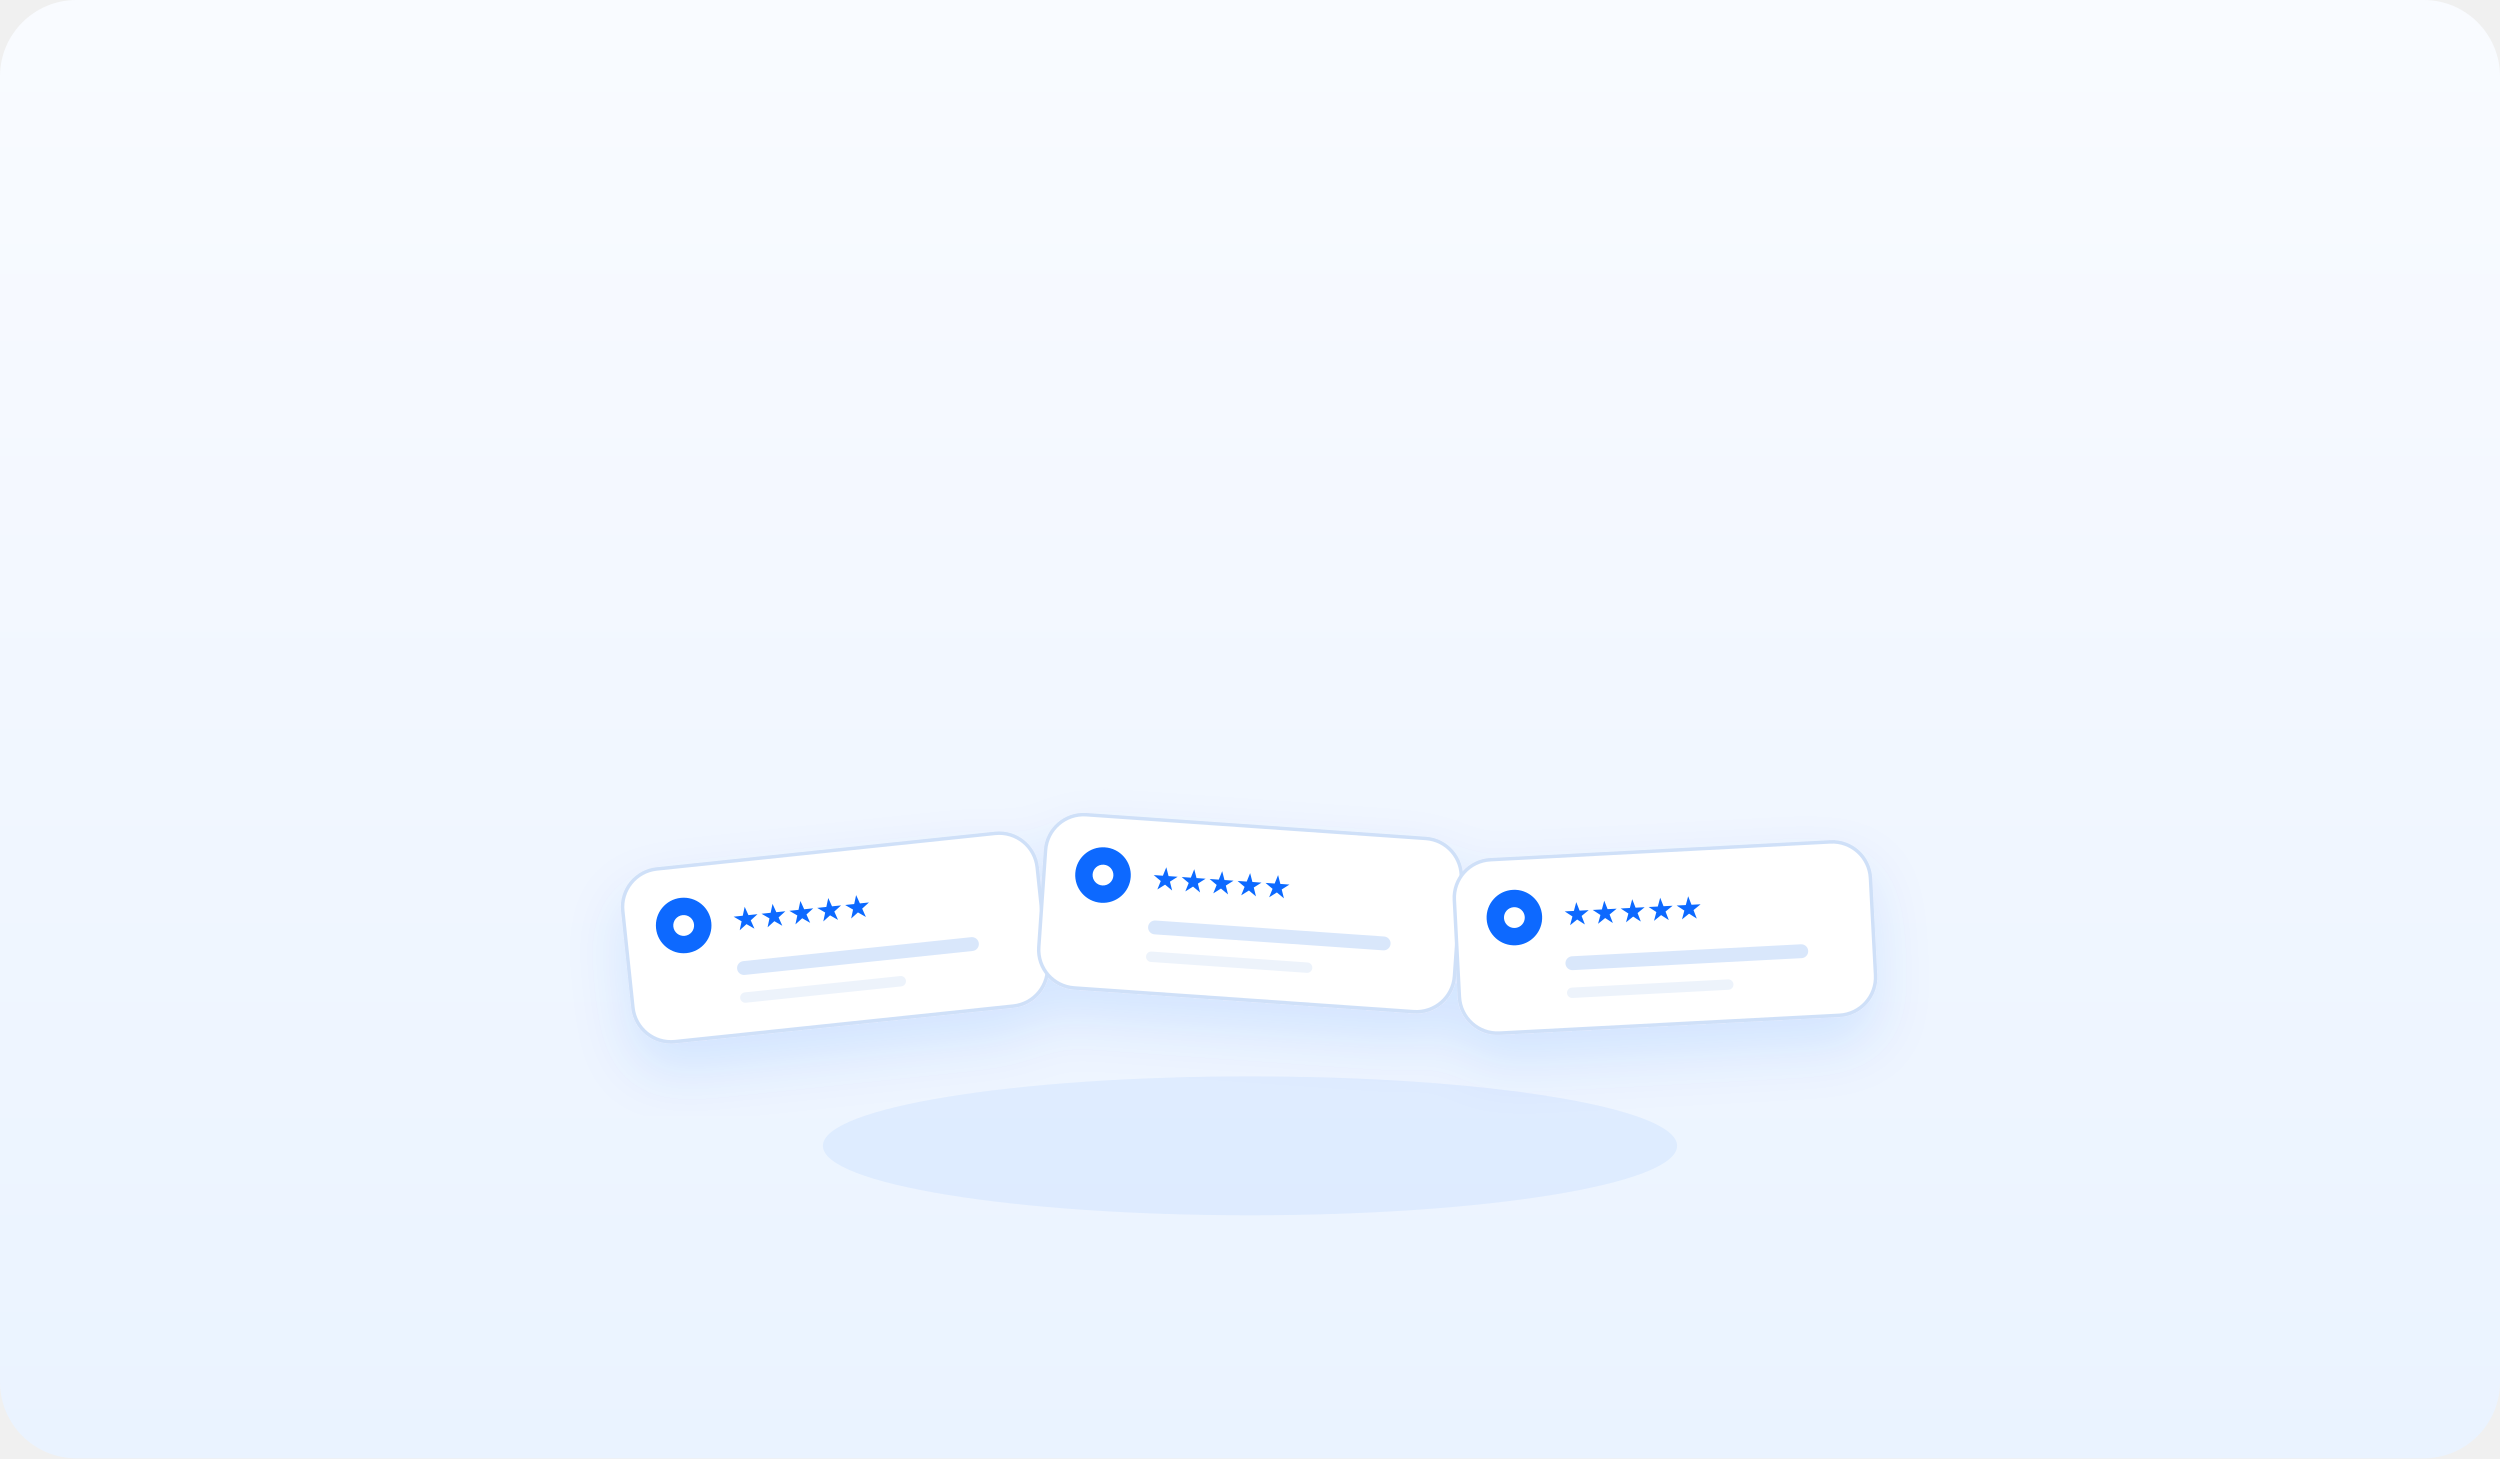
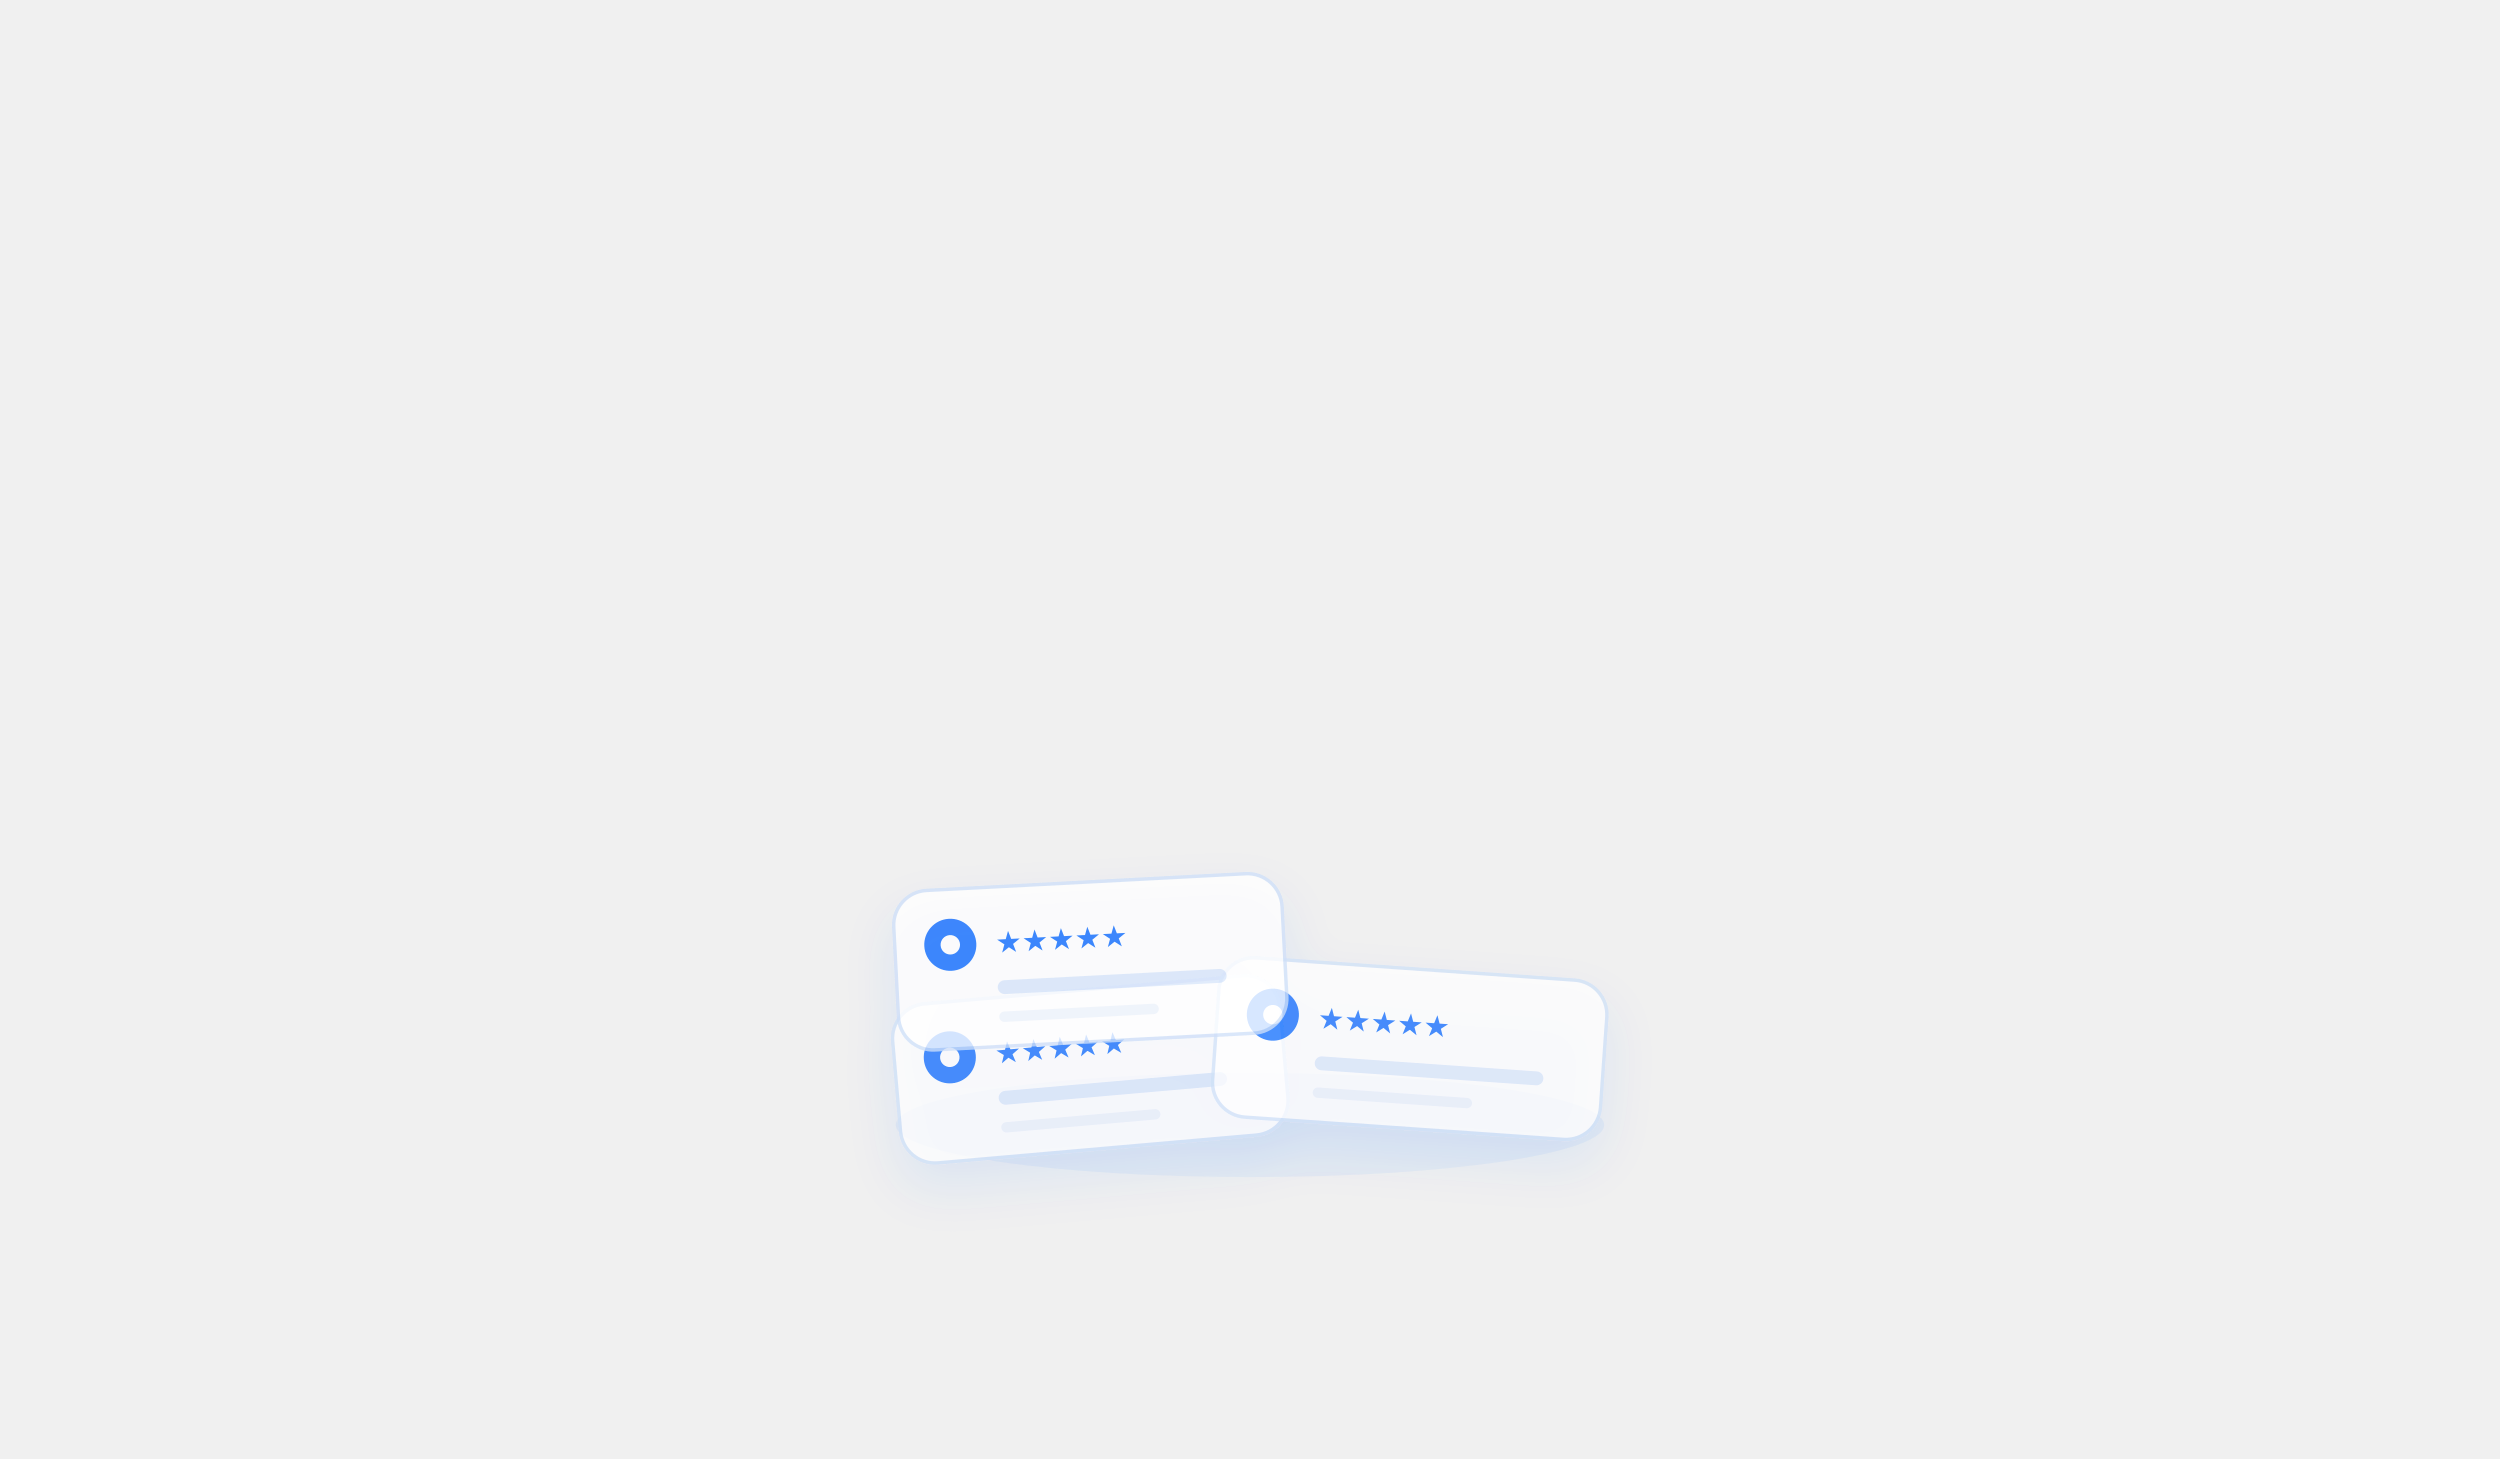
<svg xmlns="http://www.w3.org/2000/svg" viewBox="0 0 720 420">
  <defs>
-     <linearGradient id="b" x1="0" y1="0" x2="0" y2="1">
-       <stop stop-color="#f9fbff" />
-       <stop offset="1" stop-color="#eaf3ff" />
-     </linearGradient>
-     <filter id="s">
-       <feDropShadow dx="0" dy="8" stdDeviation="8" flood-color="#0869ff" flood-opacity=".12" />
+     <filter id="s" x="-30%" y="-30%" width="160%" height="180%">
+       <feDropShadow dx="0" dy="7" stdDeviation="7" flood-color="#0869ff" flood-opacity=".12" />
    </filter>
  </defs>
-   <rect width="720" height="420" rx="22" fill="url(#b)" />
-   <ellipse cx="360" cy="330" rx="123" ry="20" fill="#0869ff" opacity=".07" />
+   <ellipse cx="360" cy="324" rx="102" ry="15" fill="#0869ff" opacity=".055" />
  <g filter="url(#s)">
-     <g transform="translate(180.5 245) rotate(-6 60 25)">
-       <rect width="120" height="50" rx="11" fill="#fff" stroke="#cfe0f8" />
-       <circle cx="17" cy="17" r="8" fill="#0869ff" />
-       <circle cx="17" cy="17" r="3" fill="#fff" />
-       <text x="31" y="20" font-family="Arial,sans-serif" font-size="9" font-weight="700" fill="#0869ff">★★★★★</text>
-       <rect x="31" y="29" width="70" height="4" rx="2" fill="#d9e7fb" />
-       <rect x="31" y="38" width="48" height="3" rx="1.5" fill="#edf3fb" />
+     <g opacity="0.72" transform="translate(258 285) rotate(-5 56 23)">
+       <rect width="112" height="46" rx="10" fill="#fff" stroke="#cfe0f8" />
+       <circle cx="16" cy="16" r="7.5" fill="#0869ff" />
+       <circle cx="16" cy="16" r="2.8" fill="#fff" />
+       <text x="29" y="19" font-family="Arial,sans-serif" font-size="8.5" font-weight="700" fill="#0869ff">★★★★★</text>
+       <rect x="29" y="27" width="66" height="4" rx="2" fill="#d9e7fb" />
+       <rect x="29" y="36" width="46" height="3" rx="1.5" fill="#edf3fb" />
    </g>
-     <g transform="translate(300 238) rotate(4 60 25)">
-       <rect width="120" height="50" rx="11" fill="#fff" stroke="#cfe0f8" />
-       <circle cx="17" cy="17" r="8" fill="#0869ff" />
-       <circle cx="17" cy="17" r="3" fill="#fff" />
-       <text x="31" y="20" font-family="Arial,sans-serif" font-size="9" font-weight="700" fill="#0869ff">★★★★★</text>
-       <rect x="31" y="29" width="70" height="4" rx="2" fill="#d9e7fb" />
-       <rect x="31" y="38" width="48" height="3" rx="1.5" fill="#edf3fb" />
+     <g opacity="0.72" transform="translate(350 279) rotate(4 56 23)">
+       <rect width="112" height="46" rx="10" fill="#fff" stroke="#cfe0f8" />
+       <circle cx="16" cy="16" r="7.5" fill="#0869ff" />
+       <circle cx="16" cy="16" r="2.8" fill="#fff" />
+       <text x="29" y="19" font-family="Arial,sans-serif" font-size="8.5" font-weight="700" fill="#0869ff">★★★★★</text>
+       <rect x="29" y="27" width="66" height="4" rx="2" fill="#d9e7fb" />
+       <rect x="29" y="36" width="46" height="3" rx="1.5" fill="#edf3fb" />
    </g>
-     <g transform="translate(419.5 245) rotate(-3 60 25)">
-       <rect width="120" height="50" rx="11" fill="#fff" stroke="#cfe0f8" />
-       <circle cx="17" cy="17" r="8" fill="#0869ff" />
-       <circle cx="17" cy="17" r="3" fill="#fff" />
-       <text x="31" y="20" font-family="Arial,sans-serif" font-size="9" font-weight="700" fill="#0869ff">★★★★★</text>
-       <rect x="31" y="29" width="70" height="4" rx="2" fill="#d9e7fb" />
-       <rect x="31" y="38" width="48" height="3" rx="1.5" fill="#edf3fb" />
+     <g opacity="0.77" transform="translate(258 254) rotate(-3 56 23)">
+       <rect width="112" height="46" rx="10" fill="#fff" stroke="#cfe0f8" />
+       <circle cx="16" cy="16" r="7.5" fill="#0869ff" />
+       <circle cx="16" cy="16" r="2.8" fill="#fff" />
+       <text x="29" y="19" font-family="Arial,sans-serif" font-size="8.5" font-weight="700" fill="#0869ff">★★★★★</text>
+       <rect x="29" y="27" width="66" height="4" rx="2" fill="#d9e7fb" />
+       <rect x="29" y="36" width="46" height="3" rx="1.5" fill="#edf3fb" />
    </g>
  </g>
</svg>
